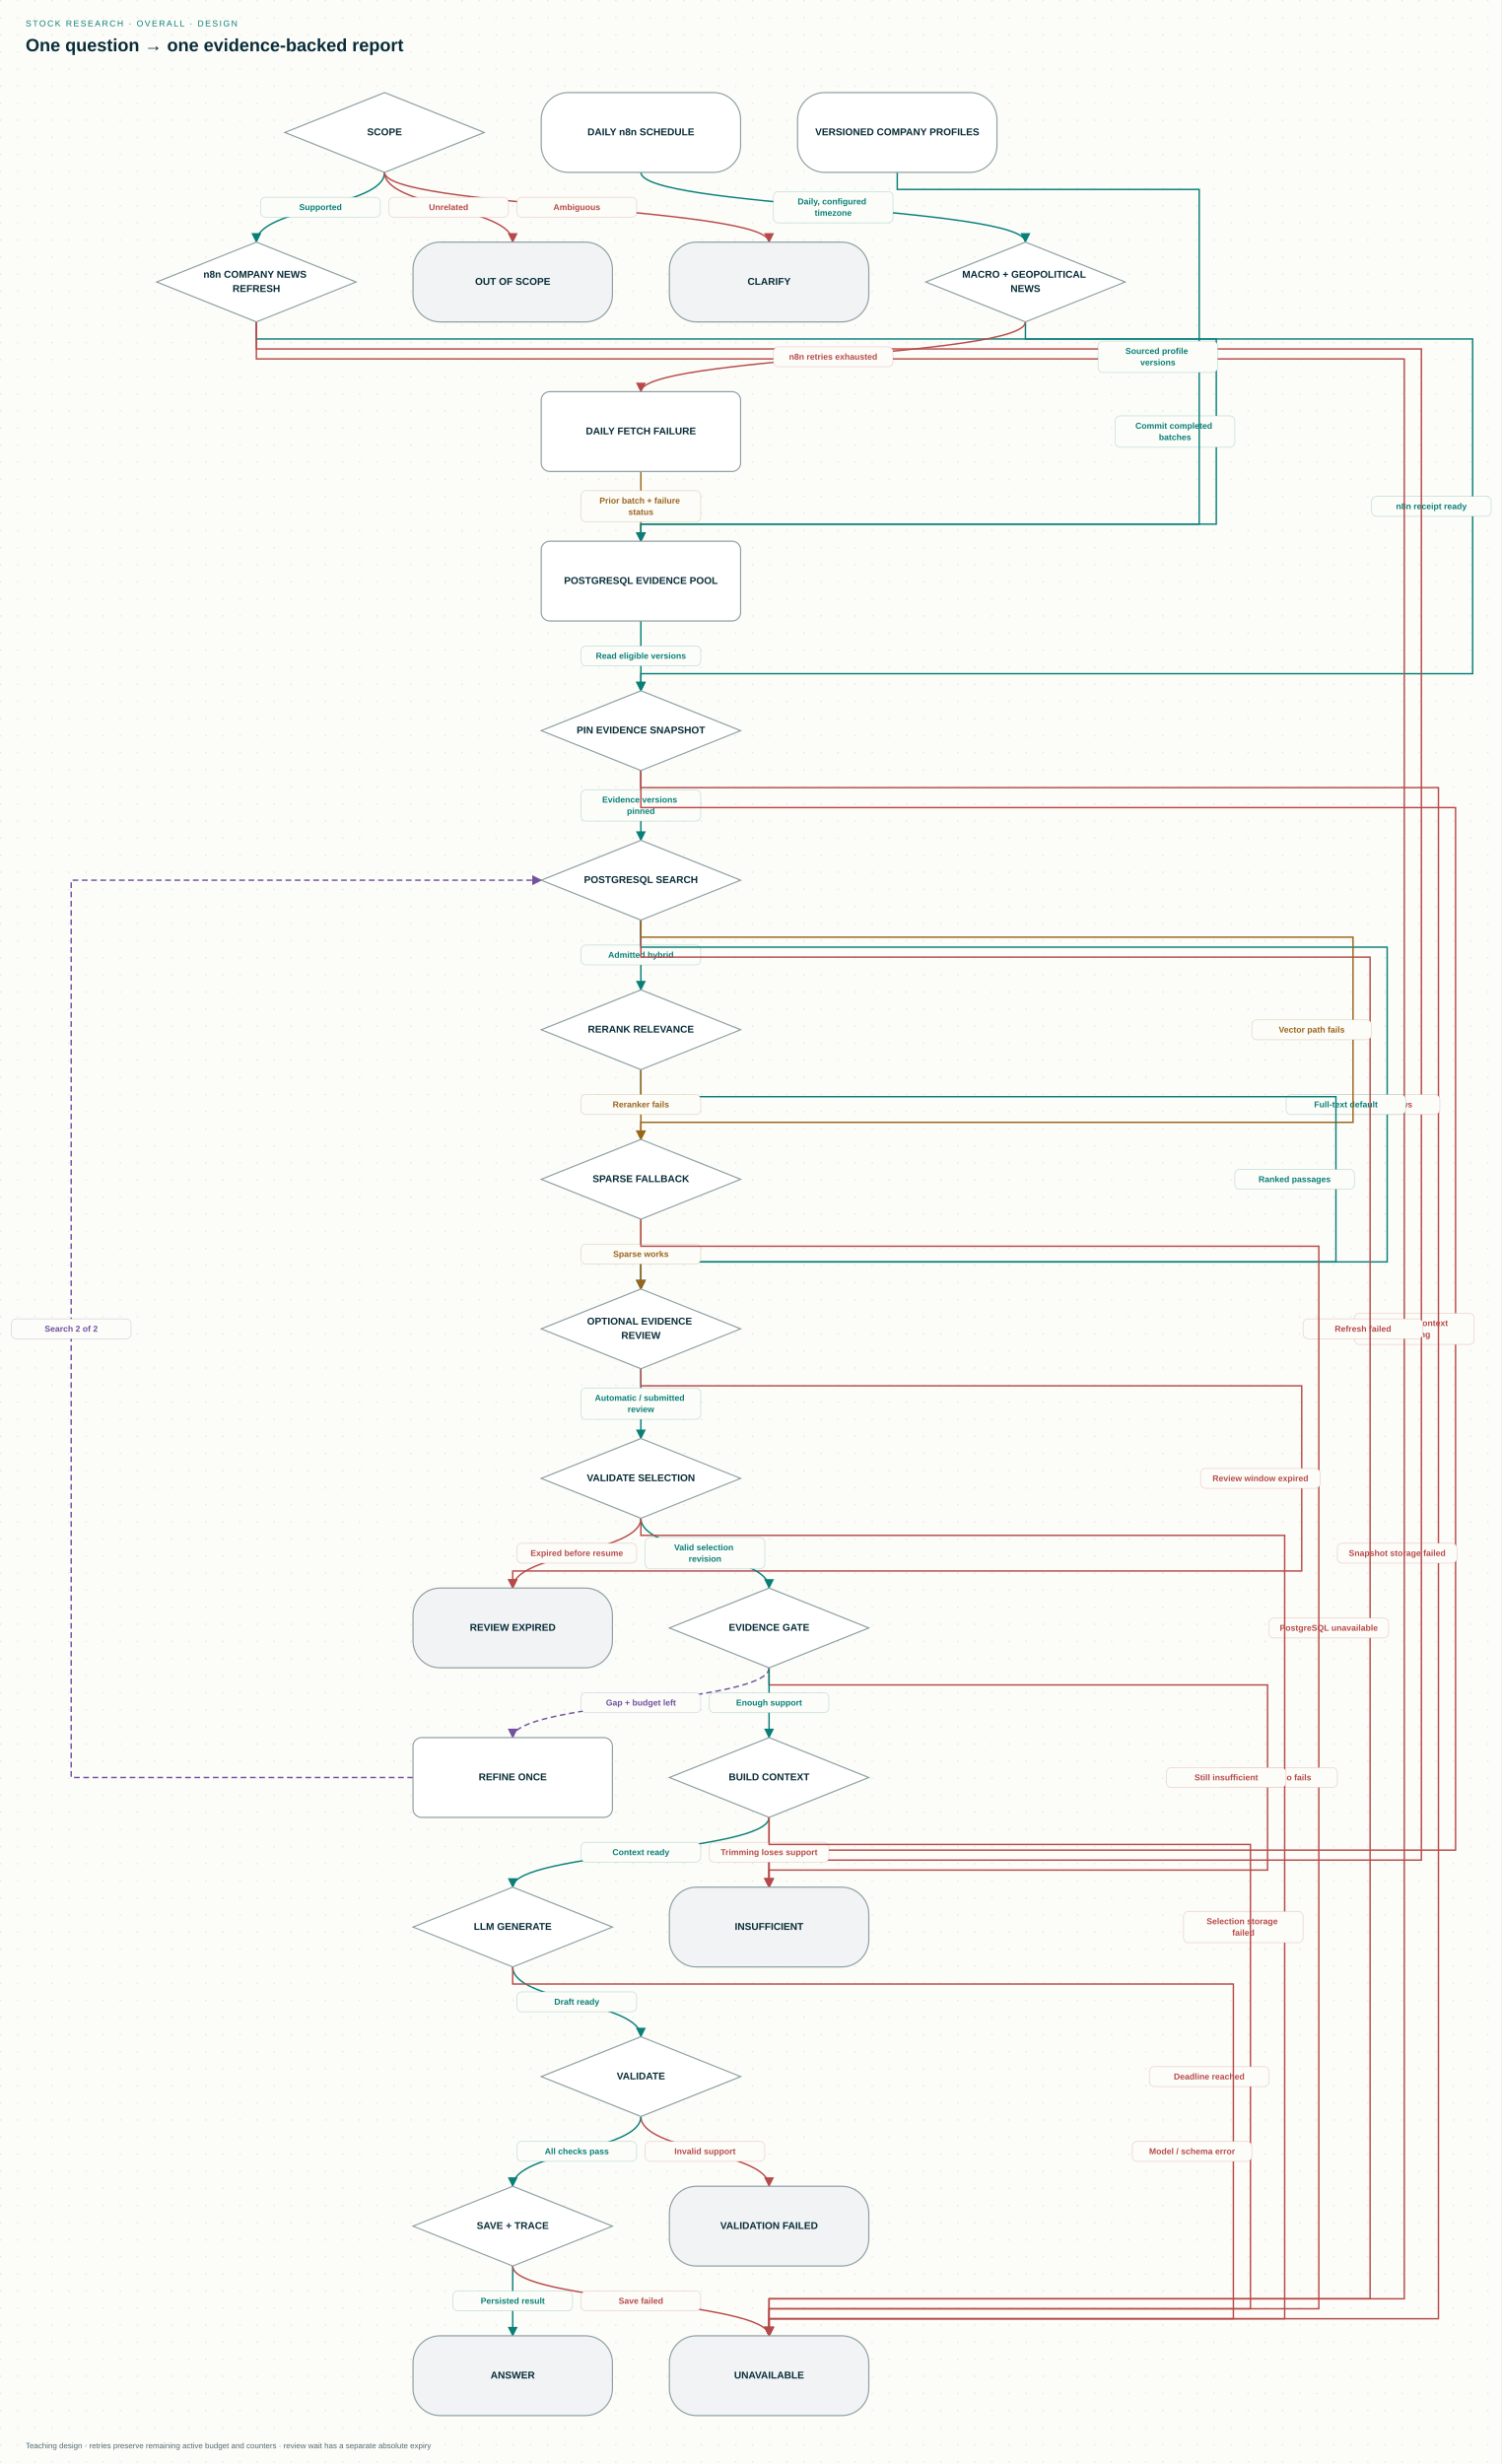
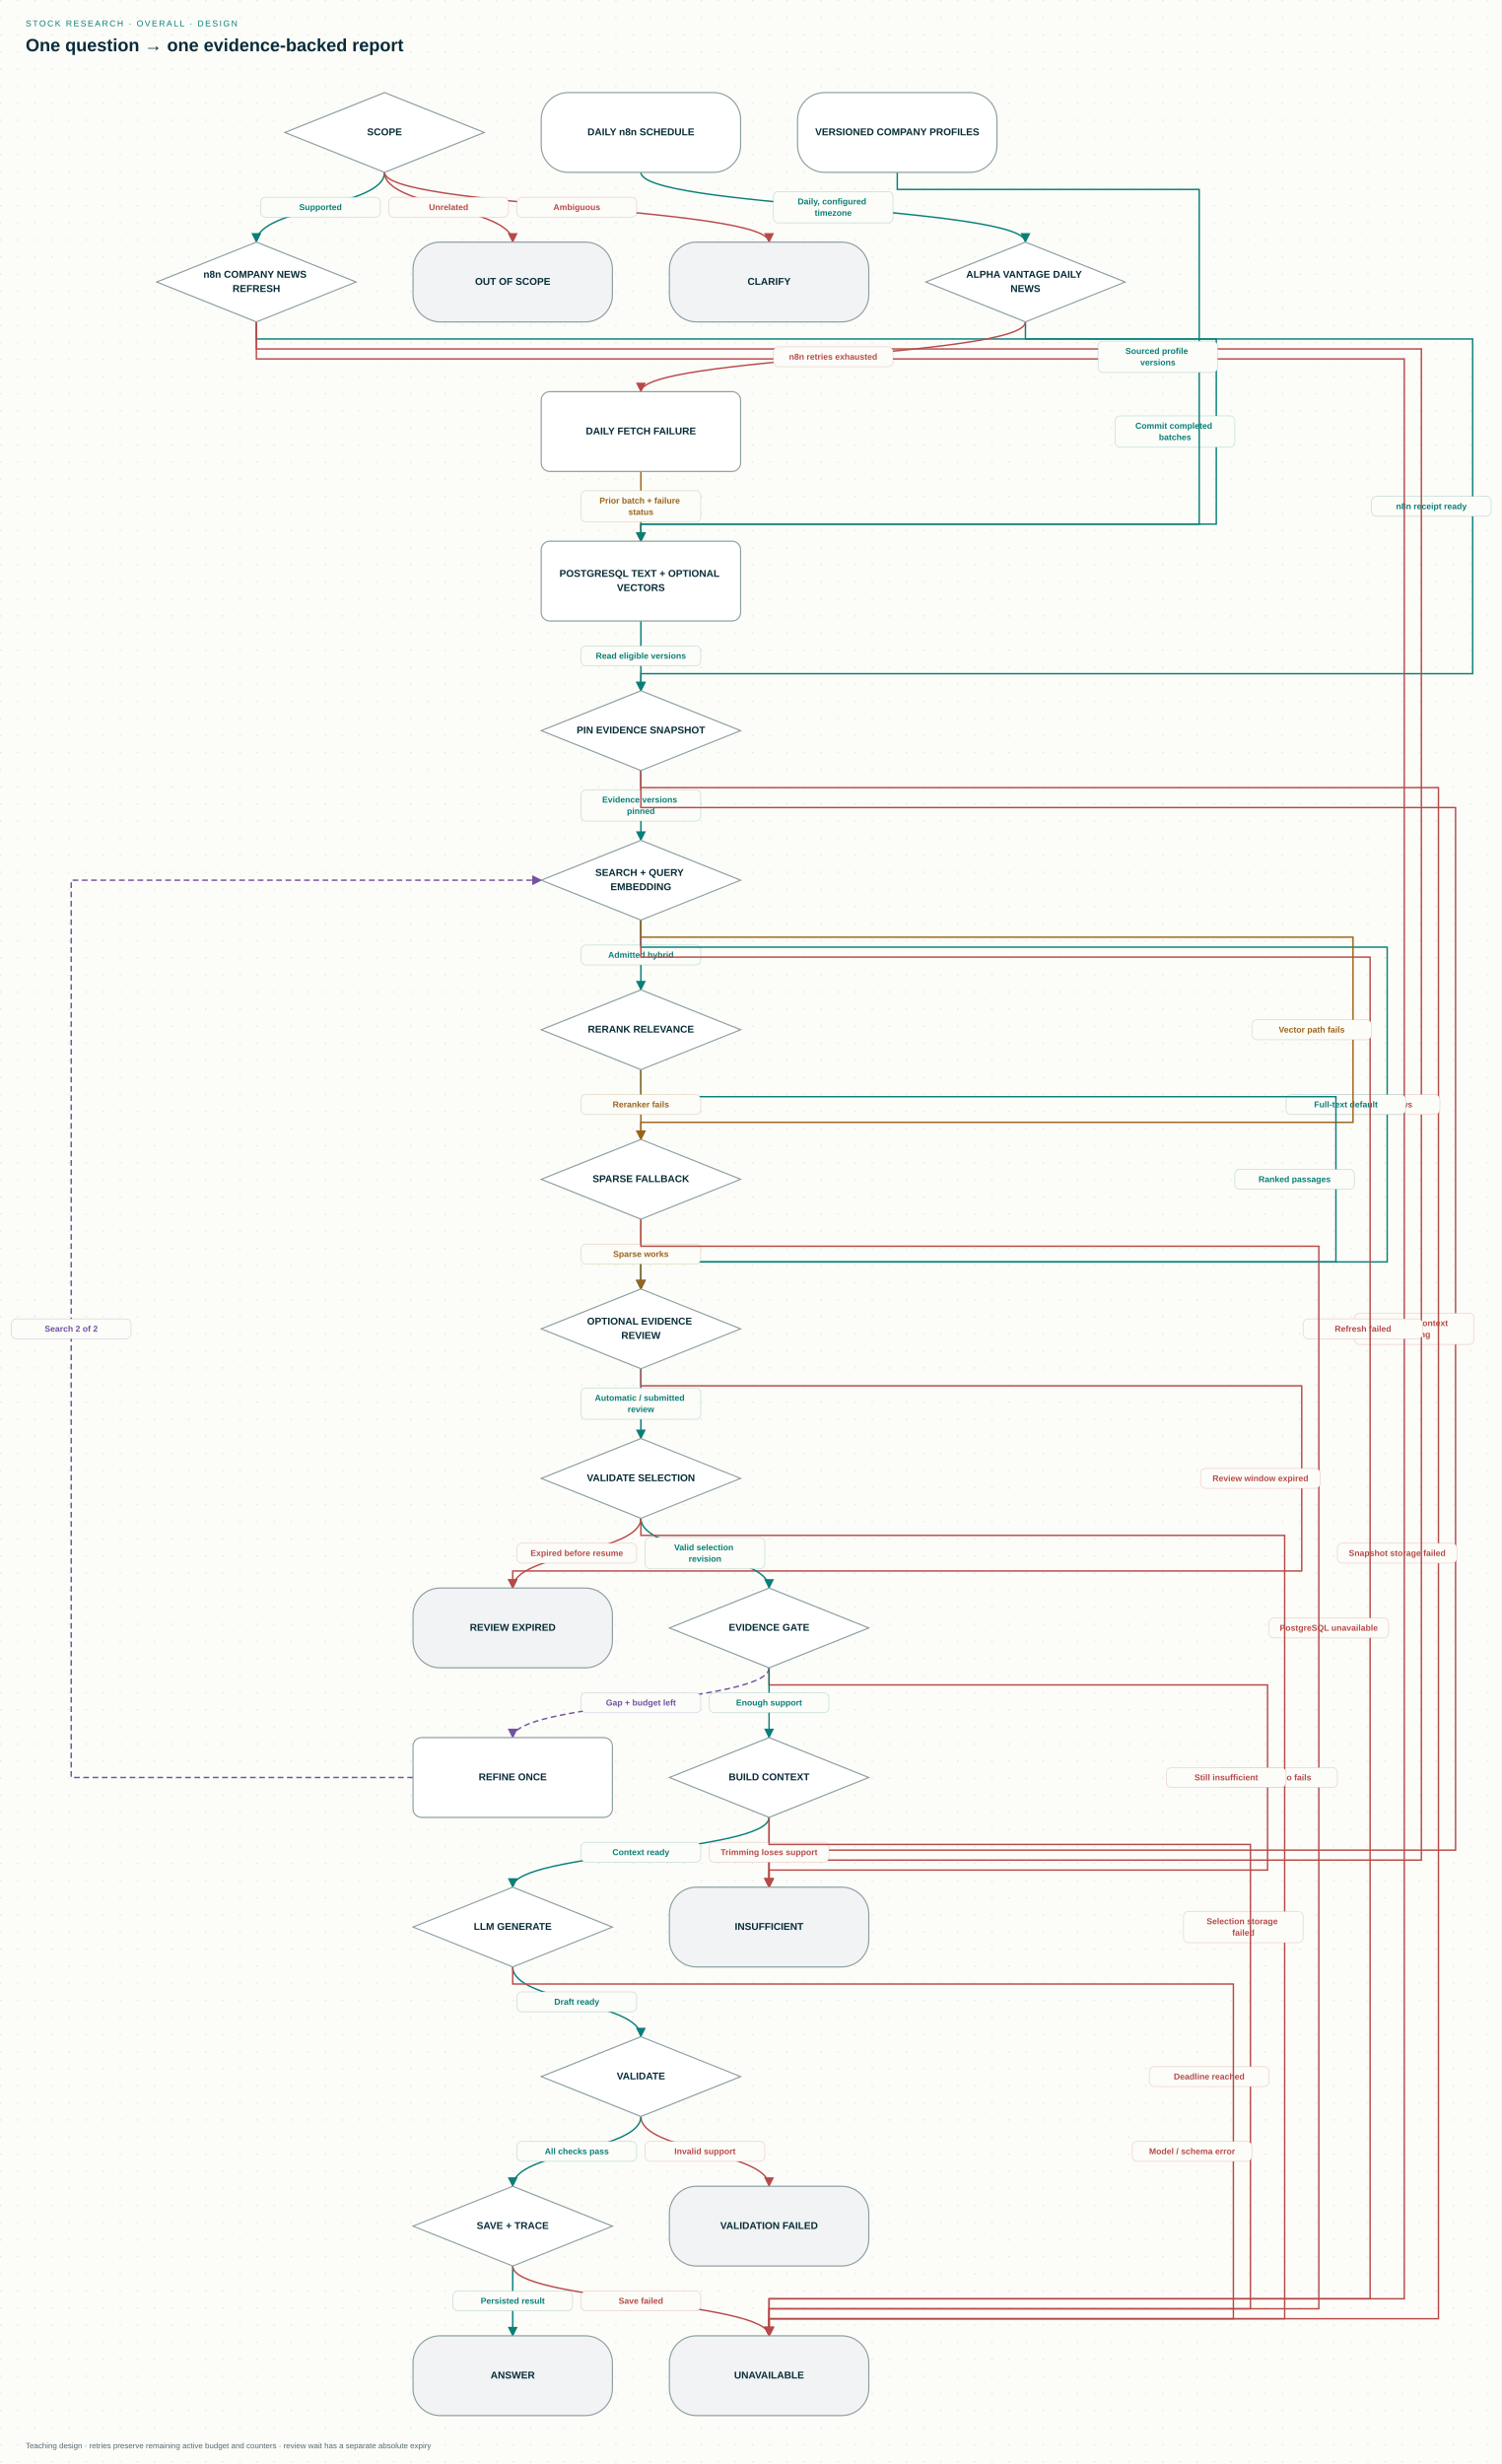
<svg xmlns="http://www.w3.org/2000/svg" viewBox="0 0 2108 3460" width="2108" height="3460" role="img" aria-label="One question → one evidence-backed report" style="font-family:Arial, &quot;Noto Sans TC&quot;, sans-serif;display:block;max-width:100%;height:auto">
  <defs>
    <pattern id="overall-en-grid" width="24" height="24" patternUnits="userSpaceOnUse">
      <circle cx="1" cy="1" r="1" fill="#dce4df" />
    </pattern>
    <marker id="overall-en-flow" viewBox="0 0 10 10" refX="9" refY="5" markerWidth="7" markerHeight="7" orient="auto-start-reverse">
      <path d="M 0 0 L 10 5 L 0 10 z" fill="#087f78" />
    </marker>
    <marker id="overall-en-retry" viewBox="0 0 10 10" refX="9" refY="5" markerWidth="7" markerHeight="7" orient="auto-start-reverse">
      <path d="M 0 0 L 10 5 L 0 10 z" fill="#7251a1" />
    </marker>
    <marker id="overall-en-fallback" viewBox="0 0 10 10" refX="9" refY="5" markerWidth="7" markerHeight="7" orient="auto-start-reverse">
      <path d="M 0 0 L 10 5 L 0 10 z" fill="#9b641b" />
    </marker>
    <marker id="overall-en-stop" viewBox="0 0 10 10" refX="9" refY="5" markerWidth="7" markerHeight="7" orient="auto-start-reverse">
      <path d="M 0 0 L 10 5 L 0 10 z" fill="#b64a4a" />
    </marker>
  </defs>
  <rect width="2108" height="3460" fill="#fcfcf8" />
  <rect width="2108" height="3460" fill="url(#overall-en-grid)" />
  <text x="36" y="37" fill="#087f78" font-size="12" letter-spacing="2">STOCK RESEARCH · OVERALL · DESIGN</text>
  <text x="36" y="72" fill="#082c38" font-size="25" font-weight="700">One question → one evidence-backed report</text>
  <g opacity="1">
    <path d="M 540 242 C 540 291, 360 291, 360 340" fill="none" stroke="#087f78" stroke-width="2" marker-end="url(#overall-en-flow)" />
    <rect x="366" y="277" width="168" height="28" rx="7" fill="#fcfcf8" stroke="#087f78" stroke-opacity=".23" />
    <text x="450" text-anchor="middle" fill="#087f78" font-size="12" font-weight="600">
      <tspan x="450" y="295">Supported</tspan>
    </text>
  </g>
  <g opacity="1">
    <path d="M 540 242 C 540 291, 1080 291, 1080 340" fill="none" stroke="#b64a4a" stroke-width="2" marker-end="url(#overall-en-stop)" />
    <rect x="726" y="277" width="168" height="28" rx="7" fill="#fcfcf8" stroke="#b64a4a" stroke-opacity=".23" />
    <text x="810" text-anchor="middle" fill="#b64a4a" font-size="12" font-weight="600">
      <tspan x="810" y="295">Ambiguous</tspan>
    </text>
  </g>
  <g opacity="1">
    <path d="M 540 242 C 540 291, 720 291, 720 340" fill="none" stroke="#b64a4a" stroke-width="2" marker-end="url(#overall-en-stop)" />
    <rect x="546" y="277" width="168" height="28" rx="7" fill="#fcfcf8" stroke="#b64a4a" stroke-opacity=".23" />
    <text x="630" text-anchor="middle" fill="#b64a4a" font-size="12" font-weight="600">
      <tspan x="630" y="295">Unrelated</tspan>
    </text>
  </g>
  <g opacity="1">
    <path d="M 360 452 V 476 H 2068 V 946 H 900 V 970" fill="none" stroke="#087f78" stroke-width="2" marker-end="url(#overall-en-flow)" />
    <rect x="1926" y="697" width="168" height="28" rx="7" fill="#fcfcf8" stroke="#087f78" stroke-opacity=".23" />
    <text x="2010" text-anchor="middle" fill="#087f78" font-size="12" font-weight="600">
      <tspan x="2010" y="715">n8n receipt ready</tspan>
    </text>
  </g>
  <g opacity="1">
    <path d="M 900 1082 C 900 1131, 900 1131, 900 1180" fill="none" stroke="#087f78" stroke-width="2" marker-end="url(#overall-en-flow)" />
    <rect x="816" y="1109" width="168" height="44" rx="7" fill="#fcfcf8" stroke="#087f78" stroke-opacity=".23" />
    <text x="900" text-anchor="middle" fill="#087f78" font-size="12" font-weight="600">
      <tspan x="900" y="1127">Evidence versions</tspan>
      <tspan x="900" y="1143">pinned</tspan>
    </text>
  </g>
  <g opacity="1">
    <path d="M 900 1082 V 1134 H 2044 V 2598 H 1080 V 2650" fill="none" stroke="#b64a4a" stroke-width="2" marker-end="url(#overall-en-stop)" />
    <rect x="1902" y="1844" width="168" height="44" rx="7" fill="#fcfcf8" stroke="#b64a4a" stroke-opacity=".23" />
    <text x="1986" text-anchor="middle" fill="#b64a4a" font-size="12" font-weight="600">
      <tspan x="1986" y="1862">Required context</tspan>
      <tspan x="1986" y="1878">missing</tspan>
    </text>
  </g>
  <g opacity="1">
    <path d="M 900 1082 V 1106 H 2020 V 3256 H 1080 V 3280" fill="none" stroke="#b64a4a" stroke-width="2" marker-end="url(#overall-en-stop)" />
    <rect x="1878" y="2167" width="168" height="28" rx="7" fill="#fcfcf8" stroke="#b64a4a" stroke-opacity=".23" />
    <text x="1962" text-anchor="middle" fill="#b64a4a" font-size="12" font-weight="600">
      <tspan x="1962" y="2185">Snapshot storage failed</tspan>
    </text>
  </g>
  <g opacity="1">
    <path d="M 360 452 V 490 H 1996 V 2612 H 1080 V 2650" fill="none" stroke="#b64a4a" stroke-width="2" marker-end="url(#overall-en-stop)" />
    <rect x="1854" y="1537" width="168" height="28" rx="7" fill="#fcfcf8" stroke="#b64a4a" stroke-opacity=".23" />
    <text x="1938" text-anchor="middle" fill="#b64a4a" font-size="12" font-weight="600">
      <tspan x="1938" y="1555">Only stale news</tspan>
    </text>
  </g>
  <g opacity="1">
    <path d="M 360 452 V 504 H 1972 V 3228 H 1080 V 3280" fill="none" stroke="#b64a4a" stroke-width="2" marker-end="url(#overall-en-stop)" />
    <rect x="1830" y="1852" width="168" height="28" rx="7" fill="#fcfcf8" stroke="#b64a4a" stroke-opacity=".23" />
    <text x="1914" text-anchor="middle" fill="#b64a4a" font-size="12" font-weight="600">
      <tspan x="1914" y="1870">Refresh failed</tspan>
    </text>
  </g>
  <g opacity="1">
    <path d="M 900 1292 C 900 1341, 900 1341, 900 1390" fill="none" stroke="#087f78" stroke-width="2" marker-end="url(#overall-en-flow)" />
    <rect x="816" y="1327" width="168" height="28" rx="7" fill="#fcfcf8" stroke="#087f78" stroke-opacity=".23" />
    <text x="900" text-anchor="middle" fill="#087f78" font-size="12" font-weight="600">
      <tspan x="900" y="1345">Admitted hybrid</tspan>
    </text>
  </g>
  <g opacity="1">
    <path d="M 900 1292 V 1330 H 1948 V 1772 H 900 V 1810" fill="none" stroke="#087f78" stroke-width="2" marker-end="url(#overall-en-flow)" />
    <rect x="1806" y="1537" width="168" height="28" rx="7" fill="#fcfcf8" stroke="#087f78" stroke-opacity=".23" />
    <text x="1890" text-anchor="middle" fill="#087f78" font-size="12" font-weight="600">
      <tspan x="1890" y="1555">Full-text default</tspan>
    </text>
  </g>
  <g opacity="1">
    <path d="M 900 1292 V 1344 H 1924 V 3228 H 1080 V 3280" fill="none" stroke="#b64a4a" stroke-width="2" marker-end="url(#overall-en-stop)" />
    <rect x="1782" y="2272" width="168" height="28" rx="7" fill="#fcfcf8" stroke="#b64a4a" stroke-opacity=".23" />
    <text x="1866" text-anchor="middle" fill="#b64a4a" font-size="12" font-weight="600">
      <tspan x="1866" y="2290">PostgreSQL unavailable</tspan>
    </text>
  </g>
  <g opacity="1">
    <path d="M 900 1292 V 1316 H 1900 V 1576 H 900 V 1600" fill="none" stroke="#9b641b" stroke-width="2" marker-end="url(#overall-en-fallback)" />
    <rect x="1758" y="1432" width="168" height="28" rx="7" fill="#fcfcf8" stroke="#9b641b" stroke-opacity=".23" />
    <text x="1842" text-anchor="middle" fill="#9b641b" font-size="12" font-weight="600">
      <tspan x="1842" y="1450">Vector path fails</tspan>
    </text>
  </g>
  <g opacity="1">
    <path d="M 900 1502 V 1540 H 1876 V 1772 H 900 V 1810" fill="none" stroke="#087f78" stroke-width="2" marker-end="url(#overall-en-flow)" />
    <rect x="1734" y="1642" width="168" height="28" rx="7" fill="#fcfcf8" stroke="#087f78" stroke-opacity=".23" />
    <text x="1818" text-anchor="middle" fill="#087f78" font-size="12" font-weight="600">
      <tspan x="1818" y="1660">Ranked passages</tspan>
    </text>
  </g>
  <g opacity="1">
    <path d="M 900 1502 C 900 1551, 900 1551, 900 1600" fill="none" stroke="#9b641b" stroke-width="2" marker-end="url(#overall-en-fallback)" />
    <rect x="816" y="1537" width="168" height="28" rx="7" fill="#fcfcf8" stroke="#9b641b" stroke-opacity=".23" />
    <text x="900" text-anchor="middle" fill="#9b641b" font-size="12" font-weight="600">
      <tspan x="900" y="1555">Reranker fails</tspan>
    </text>
  </g>
  <g opacity="1">
    <path d="M 900 1712 C 900 1761, 900 1761, 900 1810" fill="none" stroke="#9b641b" stroke-width="2" marker-end="url(#overall-en-fallback)" />
    <rect x="816" y="1747" width="168" height="28" rx="7" fill="#fcfcf8" stroke="#9b641b" stroke-opacity=".23" />
    <text x="900" text-anchor="middle" fill="#9b641b" font-size="12" font-weight="600">
      <tspan x="900" y="1765">Sparse works</tspan>
    </text>
  </g>
  <g opacity="1">
    <path d="M 900 1712 V 1750 H 1852 V 3242 H 1080 V 3280" fill="none" stroke="#b64a4a" stroke-width="2" marker-end="url(#overall-en-stop)" />
    <rect x="1710" y="2482" width="168" height="28" rx="7" fill="#fcfcf8" stroke="#b64a4a" stroke-opacity=".23" />
    <text x="1794" text-anchor="middle" fill="#b64a4a" font-size="12" font-weight="600">
      <tspan x="1794" y="2500">Sparse also fails</tspan>
    </text>
  </g>
  <g opacity="1">
    <path d="M 900 1922 C 900 1971, 900 1971, 900 2020" fill="none" stroke="#087f78" stroke-width="2" marker-end="url(#overall-en-flow)" />
    <rect x="816" y="1949" width="168" height="44" rx="7" fill="#fcfcf8" stroke="#087f78" stroke-opacity=".23" />
    <text x="900" text-anchor="middle" fill="#087f78" font-size="12" font-weight="600">
      <tspan x="900" y="1967">Automatic / submitted</tspan>
      <tspan x="900" y="1983">review</tspan>
    </text>
  </g>
  <g opacity="1">
    <path d="M 900 1922 V 1946 H 1828 V 2206 H 720 V 2230" fill="none" stroke="#b64a4a" stroke-width="2" marker-end="url(#overall-en-stop)" />
    <rect x="1686" y="2062" width="168" height="28" rx="7" fill="#fcfcf8" stroke="#b64a4a" stroke-opacity=".23" />
    <text x="1770" text-anchor="middle" fill="#b64a4a" font-size="12" font-weight="600">
      <tspan x="1770" y="2080">Review window expired</tspan>
    </text>
  </g>
  <g opacity="1">
    <path d="M 900 2132 C 900 2181, 1080 2181, 1080 2230" fill="none" stroke="#087f78" stroke-width="2" marker-end="url(#overall-en-flow)" />
    <rect x="906" y="2159" width="168" height="44" rx="7" fill="#fcfcf8" stroke="#087f78" stroke-opacity=".23" />
    <text x="990" text-anchor="middle" fill="#087f78" font-size="12" font-weight="600">
      <tspan x="990" y="2177">Valid selection</tspan>
      <tspan x="990" y="2193">revision</tspan>
    </text>
  </g>
  <g opacity="1">
    <path d="M 900 2132 C 900 2181, 720 2181, 720 2230" fill="none" stroke="#b64a4a" stroke-width="2" marker-end="url(#overall-en-stop)" />
    <rect x="726" y="2167" width="168" height="28" rx="7" fill="#fcfcf8" stroke="#b64a4a" stroke-opacity=".23" />
    <text x="810" text-anchor="middle" fill="#b64a4a" font-size="12" font-weight="600">
      <tspan x="810" y="2185">Expired before resume</tspan>
    </text>
  </g>
  <g opacity="1">
    <path d="M 900 2132 V 2156 H 1804 V 3256 H 1080 V 3280" fill="none" stroke="#b64a4a" stroke-width="2" marker-end="url(#overall-en-stop)" />
    <rect x="1662" y="2684" width="168" height="44" rx="7" fill="#fcfcf8" stroke="#b64a4a" stroke-opacity=".23" />
    <text x="1746" text-anchor="middle" fill="#b64a4a" font-size="12" font-weight="600">
      <tspan x="1746" y="2702">Selection storage</tspan>
      <tspan x="1746" y="2718">failed</tspan>
    </text>
  </g>
  <g opacity="1">
    <path d="M 1080 2342 C 1080 2391, 720 2391, 720 2440" fill="none" stroke="#7251a1" stroke-width="2" stroke-dasharray="8 5" marker-end="url(#overall-en-retry)" />
    <rect x="816" y="2377" width="168" height="28" rx="7" fill="#fcfcf8" stroke="#7251a1" stroke-opacity=".23" />
    <text x="900" text-anchor="middle" fill="#7251a1" font-size="12" font-weight="600">
      <tspan x="900" y="2395">Gap + budget left</tspan>
    </text>
  </g>
  <g opacity="1">
    <path d="M 580 2496 H 100 V 1236 H 760" fill="none" stroke="#7251a1" stroke-width="2" stroke-dasharray="8 5" marker-end="url(#overall-en-retry)" />
    <rect x="16" y="1852" width="168" height="28" rx="7" fill="#fcfcf8" stroke="#7251a1" stroke-opacity=".23" />
    <text x="100" text-anchor="middle" fill="#7251a1" font-size="12" font-weight="600">
      <tspan x="100" y="1870">Search 2 of 2</tspan>
    </text>
  </g>
  <g opacity="1">
    <path d="M 1080 2342 V 2366 H 1780 V 2626 H 1080 V 2650" fill="none" stroke="#b64a4a" stroke-width="2" marker-end="url(#overall-en-stop)" />
    <rect x="1638" y="2482" width="168" height="28" rx="7" fill="#fcfcf8" stroke="#b64a4a" stroke-opacity=".23" />
    <text x="1722" text-anchor="middle" fill="#b64a4a" font-size="12" font-weight="600">
      <tspan x="1722" y="2500">Still insufficient</tspan>
    </text>
  </g>
  <g opacity="1">
    <path d="M 1080 2342 C 1080 2391, 1080 2391, 1080 2440" fill="none" stroke="#087f78" stroke-width="2" marker-end="url(#overall-en-flow)" />
    <rect x="996" y="2377" width="168" height="28" rx="7" fill="#fcfcf8" stroke="#087f78" stroke-opacity=".23" />
    <text x="1080" text-anchor="middle" fill="#087f78" font-size="12" font-weight="600">
      <tspan x="1080" y="2395">Enough support</tspan>
    </text>
  </g>
  <g opacity="1">
    <path d="M 1080 2552 C 1080 2601, 1080 2601, 1080 2650" fill="none" stroke="#b64a4a" stroke-width="2" marker-end="url(#overall-en-stop)" />
    <rect x="996" y="2587" width="168" height="28" rx="7" fill="#fcfcf8" stroke="#b64a4a" stroke-opacity=".23" />
    <text x="1080" text-anchor="middle" fill="#b64a4a" font-size="12" font-weight="600">
      <tspan x="1080" y="2605">Trimming loses support</tspan>
    </text>
  </g>
  <g opacity="1">
    <path d="M 1080 2552 C 1080 2601, 720 2601, 720 2650" fill="none" stroke="#087f78" stroke-width="2" marker-end="url(#overall-en-flow)" />
    <rect x="816" y="2587" width="168" height="28" rx="7" fill="#fcfcf8" stroke="#087f78" stroke-opacity=".23" />
    <text x="900" text-anchor="middle" fill="#087f78" font-size="12" font-weight="600">
      <tspan x="900" y="2605">Context ready</tspan>
    </text>
  </g>
  <g opacity="1">
    <path d="M 1080 2552 V 2590 H 1756 V 3242 H 1080 V 3280" fill="none" stroke="#b64a4a" stroke-width="2" marker-end="url(#overall-en-stop)" />
    <rect x="1614" y="2902" width="168" height="28" rx="7" fill="#fcfcf8" stroke="#b64a4a" stroke-opacity=".23" />
    <text x="1698" text-anchor="middle" fill="#b64a4a" font-size="12" font-weight="600">
      <tspan x="1698" y="2920">Deadline reached</tspan>
    </text>
  </g>
  <g opacity="1">
    <path d="M 720 2762 C 720 2811, 900 2811, 900 2860" fill="none" stroke="#087f78" stroke-width="2" marker-end="url(#overall-en-flow)" />
    <rect x="726" y="2797" width="168" height="28" rx="7" fill="#fcfcf8" stroke="#087f78" stroke-opacity=".23" />
    <text x="810" text-anchor="middle" fill="#087f78" font-size="12" font-weight="600">
      <tspan x="810" y="2815">Draft ready</tspan>
    </text>
  </g>
  <g opacity="1">
    <path d="M 720 2762 V 2786 H 1732 V 3256 H 1080 V 3280" fill="none" stroke="#b64a4a" stroke-width="2" marker-end="url(#overall-en-stop)" />
    <rect x="1590" y="3007" width="168" height="28" rx="7" fill="#fcfcf8" stroke="#b64a4a" stroke-opacity=".23" />
    <text x="1674" text-anchor="middle" fill="#b64a4a" font-size="12" font-weight="600">
      <tspan x="1674" y="3025">Model / schema error</tspan>
    </text>
  </g>
  <g opacity="1">
    <path d="M 900 2972 C 900 3021, 1080 3021, 1080 3070" fill="none" stroke="#b64a4a" stroke-width="2" marker-end="url(#overall-en-stop)" />
    <rect x="906" y="3007" width="168" height="28" rx="7" fill="#fcfcf8" stroke="#b64a4a" stroke-opacity=".23" />
    <text x="990" text-anchor="middle" fill="#b64a4a" font-size="12" font-weight="600">
      <tspan x="990" y="3025">Invalid support</tspan>
    </text>
  </g>
  <g opacity="1">
    <path d="M 900 2972 C 900 3021, 720 3021, 720 3070" fill="none" stroke="#087f78" stroke-width="2" marker-end="url(#overall-en-flow)" />
    <rect x="726" y="3007" width="168" height="28" rx="7" fill="#fcfcf8" stroke="#087f78" stroke-opacity=".23" />
    <text x="810" text-anchor="middle" fill="#087f78" font-size="12" font-weight="600">
      <tspan x="810" y="3025">All checks pass</tspan>
    </text>
  </g>
  <g opacity="1">
    <path d="M 720 3182 C 720 3231, 720 3231, 720 3280" fill="none" stroke="#087f78" stroke-width="2" marker-end="url(#overall-en-flow)" />
    <rect x="636" y="3217" width="168" height="28" rx="7" fill="#fcfcf8" stroke="#087f78" stroke-opacity=".23" />
    <text x="720" text-anchor="middle" fill="#087f78" font-size="12" font-weight="600">
      <tspan x="720" y="3235">Persisted result</tspan>
    </text>
  </g>
  <g opacity="1">
    <path d="M 720 3182 C 720 3231, 1080 3231, 1080 3280" fill="none" stroke="#b64a4a" stroke-width="2" marker-end="url(#overall-en-stop)" />
    <rect x="816" y="3217" width="168" height="28" rx="7" fill="#fcfcf8" stroke="#b64a4a" stroke-opacity=".23" />
    <text x="900" text-anchor="middle" fill="#b64a4a" font-size="12" font-weight="600">
      <tspan x="900" y="3235">Save failed</tspan>
    </text>
  </g>
  <g opacity="1">
    <path d="M 900 242 C 900 291, 1440 291, 1440 340" fill="none" stroke="#087f78" stroke-width="2" marker-end="url(#overall-en-flow)" />
    <rect x="1086" y="269" width="168" height="44" rx="7" fill="#fcfcf8" stroke="#087f78" stroke-opacity=".23" />
    <text x="1170" text-anchor="middle" fill="#087f78" font-size="12" font-weight="600">
      <tspan x="1170" y="287">Daily, configured</tspan>
      <tspan x="1170" y="303">timezone</tspan>
    </text>
  </g>
  <g opacity="1">
    <path d="M 1440 452 V 476 H 1708 V 736 H 900 V 760" fill="none" stroke="#087f78" stroke-width="2" marker-end="url(#overall-en-flow)" />
    <rect x="1566" y="584" width="168" height="44" rx="7" fill="#fcfcf8" stroke="#087f78" stroke-opacity=".23" />
    <text x="1650" text-anchor="middle" fill="#087f78" font-size="12" font-weight="600">
      <tspan x="1650" y="602">Commit completed</tspan>
      <tspan x="1650" y="618">batches</tspan>
    </text>
  </g>
  <g opacity="1">
    <path d="M 1440 452 C 1440 501, 900 501, 900 550" fill="none" stroke="#b64a4a" stroke-width="2" marker-end="url(#overall-en-stop)" />
    <rect x="1086" y="487" width="168" height="28" rx="7" fill="#fcfcf8" stroke="#b64a4a" stroke-opacity=".23" />
    <text x="1170" text-anchor="middle" fill="#b64a4a" font-size="12" font-weight="600">
      <tspan x="1170" y="505">n8n retries exhausted</tspan>
    </text>
  </g>
  <g opacity="1">
    <path d="M 900 662 C 900 711, 900 711, 900 760" fill="none" stroke="#9b641b" stroke-width="2" marker-end="url(#overall-en-fallback)" />
    <rect x="816" y="689" width="168" height="44" rx="7" fill="#fcfcf8" stroke="#9b641b" stroke-opacity=".23" />
    <text x="900" text-anchor="middle" fill="#9b641b" font-size="12" font-weight="600">
      <tspan x="900" y="707">Prior batch + failure</tspan>
      <tspan x="900" y="723">status</tspan>
    </text>
  </g>
  <g opacity="1">
    <path d="M 1260 242 V 266 H 1684 V 736 H 900 V 760" fill="none" stroke="#087f78" stroke-width="2" marker-end="url(#overall-en-flow)" />
    <rect x="1542" y="479" width="168" height="44" rx="7" fill="#fcfcf8" stroke="#087f78" stroke-opacity=".23" />
    <text x="1626" text-anchor="middle" fill="#087f78" font-size="12" font-weight="600">
      <tspan x="1626" y="497">Sourced profile</tspan>
      <tspan x="1626" y="513">versions</tspan>
    </text>
  </g>
  <g opacity="1">
    <path d="M 900 872 C 900 921, 900 921, 900 970" fill="none" stroke="#087f78" stroke-width="2" marker-end="url(#overall-en-flow)" />
    <rect x="816" y="907" width="168" height="28" rx="7" fill="#fcfcf8" stroke="#087f78" stroke-opacity=".23" />
    <text x="900" text-anchor="middle" fill="#087f78" font-size="12" font-weight="600">
      <tspan x="900" y="925">Read eligible versions</tspan>
    </text>
  </g>
  <g data-node-id="scope" aria-label="SCOPE">
    <polygon points="540,130 680,186 540,242 400,186" fill="#fff" stroke="#8b9ea2" stroke-width="1.6" />
    <text x="540" text-anchor="middle" fill="#082c38" font-size="14" font-weight="600" pointer-events="none">
      <tspan x="540" y="190">SCOPE</tspan>
    </text>
  </g>
  <g data-node-id="daily" aria-label="DAILY n8n SCHEDULE">
    <rect x="760" y="130" width="280" height="112" rx="38" fill="#fff" stroke="#8b9ea2" stroke-width="1.6" />
    <text x="900" text-anchor="middle" fill="#082c38" font-size="14" font-weight="600" pointer-events="none">
      <tspan x="900" y="190">DAILY n8n SCHEDULE</tspan>
    </text>
  </g>
  <g data-node-id="profiles" aria-label="VERSIONED COMPANY PROFILES">
    <rect x="1120" y="130" width="280" height="112" rx="38" fill="#fff" stroke="#8b9ea2" stroke-width="1.6" />
    <text x="1260" text-anchor="middle" fill="#082c38" font-size="14" font-weight="600" pointer-events="none">
      <tspan x="1260" y="190">VERSIONED COMPANY PROFILES</tspan>
    </text>
  </g>
  <g data-node-id="refresh" aria-label="n8n COMPANY NEWS REFRESH">
    <polygon points="360,340 500,396 360,452 220,396" fill="#fff" stroke="#8b9ea2" stroke-width="1.6" />
    <text x="360" text-anchor="middle" fill="#082c38" font-size="14" font-weight="600" pointer-events="none">
      <tspan x="360" y="390">n8n COMPANY NEWS</tspan>
      <tspan x="360" y="410">REFRESH</tspan>
    </text>
  </g>
  <g data-node-id="irrelevant" aria-label="OUT OF SCOPE">
    <rect x="580" y="340" width="280" height="112" rx="38" fill="#f1f3f4" stroke="#8b9ea2" stroke-width="1.6" />
    <text x="720" text-anchor="middle" fill="#082c38" font-size="14" font-weight="600" pointer-events="none">
      <tspan x="720" y="400">OUT OF SCOPE</tspan>
    </text>
  </g>
  <g data-node-id="clarify" aria-label="CLARIFY">
    <rect x="940" y="340" width="280" height="112" rx="38" fill="#f1f3f4" stroke="#8b9ea2" stroke-width="1.6" />
    <text x="1080" text-anchor="middle" fill="#082c38" font-size="14" font-weight="600" pointer-events="none">
      <tspan x="1080" y="400">CLARIFY</tspan>
    </text>
  </g>
-   <g data-node-id="global_news" aria-label="MACRO + GEOPOLITICAL NEWS">
+   <g data-node-id="global_news" aria-label="ALPHA VANTAGE DAILY NEWS">
    <polygon points="1440,340 1580,396 1440,452 1300,396" fill="#fff" stroke="#8b9ea2" stroke-width="1.6" />
    <text x="1440" text-anchor="middle" fill="#082c38" font-size="14" font-weight="600" pointer-events="none">
-       <tspan x="1440" y="390">MACRO + GEOPOLITICAL</tspan>
+       <tspan x="1440" y="390">ALPHA VANTAGE DAILY</tspan>
      <tspan x="1440" y="410">NEWS</tspan>
    </text>
  </g>
  <g data-node-id="snapshot" aria-label="PIN EVIDENCE SNAPSHOT">
    <polygon points="900,970 1040,1026 900,1082 760,1026" fill="#fff" stroke="#8b9ea2" stroke-width="1.6" />
    <text x="900" text-anchor="middle" fill="#082c38" font-size="14" font-weight="600" pointer-events="none">
      <tspan x="900" y="1030">PIN EVIDENCE SNAPSHOT</tspan>
    </text>
  </g>
-   <g data-node-id="retrieve" aria-label="POSTGRESQL SEARCH">
+   <g data-node-id="retrieve" aria-label="SEARCH + QUERY EMBEDDING">
    <polygon points="900,1180 1040,1236 900,1292 760,1236" fill="#fff" stroke="#8b9ea2" stroke-width="1.6" />
    <text x="900" text-anchor="middle" fill="#082c38" font-size="14" font-weight="600" pointer-events="none">
-       <tspan x="900" y="1240">POSTGRESQL SEARCH</tspan>
+       <tspan x="900" y="1230">SEARCH + QUERY</tspan>
+       <tspan x="900" y="1250">EMBEDDING</tspan>
    </text>
  </g>
  <g data-node-id="rerank" aria-label="RERANK RELEVANCE">
    <polygon points="900,1390 1040,1446 900,1502 760,1446" fill="#fff" stroke="#8b9ea2" stroke-width="1.6" />
    <text x="900" text-anchor="middle" fill="#082c38" font-size="14" font-weight="600" pointer-events="none">
      <tspan x="900" y="1450">RERANK RELEVANCE</tspan>
    </text>
  </g>
  <g data-node-id="fallback" aria-label="SPARSE FALLBACK">
    <polygon points="900,1600 1040,1656 900,1712 760,1656" fill="#fff" stroke="#8b9ea2" stroke-width="1.6" />
    <text x="900" text-anchor="middle" fill="#082c38" font-size="14" font-weight="600" pointer-events="none">
      <tspan x="900" y="1660">SPARSE FALLBACK</tspan>
    </text>
  </g>
  <g data-node-id="review" aria-label="OPTIONAL EVIDENCE REVIEW">
    <polygon points="900,1810 1040,1866 900,1922 760,1866" fill="#fff" stroke="#8b9ea2" stroke-width="1.6" />
    <text x="900" text-anchor="middle" fill="#082c38" font-size="14" font-weight="600" pointer-events="none">
      <tspan x="900" y="1860">OPTIONAL EVIDENCE</tspan>
      <tspan x="900" y="1880">REVIEW</tspan>
    </text>
  </g>
  <g data-node-id="selection" aria-label="VALIDATE SELECTION">
    <polygon points="900,2020 1040,2076 900,2132 760,2076" fill="#fff" stroke="#8b9ea2" stroke-width="1.6" />
    <text x="900" text-anchor="middle" fill="#082c38" font-size="14" font-weight="600" pointer-events="none">
      <tspan x="900" y="2080">VALIDATE SELECTION</tspan>
    </text>
  </g>
  <g data-node-id="review_expired" aria-label="REVIEW EXPIRED">
    <rect x="580" y="2230" width="280" height="112" rx="38" fill="#f1f3f4" stroke="#8b9ea2" stroke-width="1.6" />
    <text x="720" text-anchor="middle" fill="#082c38" font-size="14" font-weight="600" pointer-events="none">
      <tspan x="720" y="2290">REVIEW EXPIRED</tspan>
    </text>
  </g>
  <g data-node-id="gate" aria-label="EVIDENCE GATE">
    <polygon points="1080,2230 1220,2286 1080,2342 940,2286" fill="#fff" stroke="#8b9ea2" stroke-width="1.6" />
    <text x="1080" text-anchor="middle" fill="#082c38" font-size="14" font-weight="600" pointer-events="none">
      <tspan x="1080" y="2290">EVIDENCE GATE</tspan>
    </text>
  </g>
  <g data-node-id="refine" aria-label="REFINE ONCE">
    <rect x="580" y="2440" width="280" height="112" rx="12" fill="#fff" stroke="#8b9ea2" stroke-width="1.6" />
    <text x="720" text-anchor="middle" fill="#082c38" font-size="14" font-weight="600" pointer-events="none">
      <tspan x="720" y="2500">REFINE ONCE</tspan>
    </text>
  </g>
  <g data-node-id="context" aria-label="BUILD CONTEXT">
    <polygon points="1080,2440 1220,2496 1080,2552 940,2496" fill="#fff" stroke="#8b9ea2" stroke-width="1.6" />
    <text x="1080" text-anchor="middle" fill="#082c38" font-size="14" font-weight="600" pointer-events="none">
      <tspan x="1080" y="2500">BUILD CONTEXT</tspan>
    </text>
  </g>
  <g data-node-id="generate" aria-label="LLM GENERATE">
    <polygon points="720,2650 860,2706 720,2762 580,2706" fill="#fff" stroke="#8b9ea2" stroke-width="1.6" />
    <text x="720" text-anchor="middle" fill="#082c38" font-size="14" font-weight="600" pointer-events="none">
      <tspan x="720" y="2710">LLM GENERATE</tspan>
    </text>
  </g>
  <g data-node-id="insufficient" aria-label="INSUFFICIENT">
    <rect x="940" y="2650" width="280" height="112" rx="38" fill="#f1f3f4" stroke="#8b9ea2" stroke-width="1.6" />
    <text x="1080" text-anchor="middle" fill="#082c38" font-size="14" font-weight="600" pointer-events="none">
      <tspan x="1080" y="2710">INSUFFICIENT</tspan>
    </text>
  </g>
  <g data-node-id="validate" aria-label="VALIDATE">
    <polygon points="900,2860 1040,2916 900,2972 760,2916" fill="#fff" stroke="#8b9ea2" stroke-width="1.6" />
    <text x="900" text-anchor="middle" fill="#082c38" font-size="14" font-weight="600" pointer-events="none">
      <tspan x="900" y="2920">VALIDATE</tspan>
    </text>
  </g>
  <g data-node-id="save" aria-label="SAVE + TRACE">
    <polygon points="720,3070 860,3126 720,3182 580,3126" fill="#fff" stroke="#8b9ea2" stroke-width="1.6" />
    <text x="720" text-anchor="middle" fill="#082c38" font-size="14" font-weight="600" pointer-events="none">
      <tspan x="720" y="3130">SAVE + TRACE</tspan>
    </text>
  </g>
  <g data-node-id="blocked" aria-label="VALIDATION FAILED">
    <rect x="940" y="3070" width="280" height="112" rx="38" fill="#f1f3f4" stroke="#8b9ea2" stroke-width="1.6" />
    <text x="1080" text-anchor="middle" fill="#082c38" font-size="14" font-weight="600" pointer-events="none">
      <tspan x="1080" y="3130">VALIDATION FAILED</tspan>
    </text>
  </g>
  <g data-node-id="answer" aria-label="ANSWER">
    <rect x="580" y="3280" width="280" height="112" rx="38" fill="#f1f3f4" stroke="#8b9ea2" stroke-width="1.6" />
    <text x="720" text-anchor="middle" fill="#082c38" font-size="14" font-weight="600" pointer-events="none">
      <tspan x="720" y="3340">ANSWER</tspan>
    </text>
  </g>
  <g data-node-id="unavailable" aria-label="UNAVAILABLE">
    <rect x="940" y="3280" width="280" height="112" rx="38" fill="#f1f3f4" stroke="#8b9ea2" stroke-width="1.6" />
    <text x="1080" text-anchor="middle" fill="#082c38" font-size="14" font-weight="600" pointer-events="none">
      <tspan x="1080" y="3340">UNAVAILABLE</tspan>
    </text>
  </g>
-   <g data-node-id="evidence_pool" aria-label="POSTGRESQL EVIDENCE POOL">
+   <g data-node-id="evidence_pool" aria-label="POSTGRESQL TEXT + OPTIONAL VECTORS">
    <rect x="760" y="760" width="280" height="112" rx="12" fill="#fff" stroke="#8b9ea2" stroke-width="1.6" />
    <text x="900" text-anchor="middle" fill="#082c38" font-size="14" font-weight="600" pointer-events="none">
-       <tspan x="900" y="820">POSTGRESQL EVIDENCE POOL</tspan>
+       <tspan x="900" y="810">POSTGRESQL TEXT + OPTIONAL</tspan>
+       <tspan x="900" y="830">VECTORS</tspan>
    </text>
  </g>
  <g data-node-id="daily_failure" aria-label="DAILY FETCH FAILURE">
    <rect x="760" y="550" width="280" height="112" rx="12" fill="#fff" stroke="#8b9ea2" stroke-width="1.6" />
    <text x="900" text-anchor="middle" fill="#082c38" font-size="14" font-weight="600" pointer-events="none">
      <tspan x="900" y="610">DAILY FETCH FAILURE</tspan>
    </text>
  </g>
  <text x="36" y="3438" font-size="11" fill="#536b72">Teaching design · retries preserve remaining active budget and counters · review wait has a separate absolute expiry</text>
</svg>
